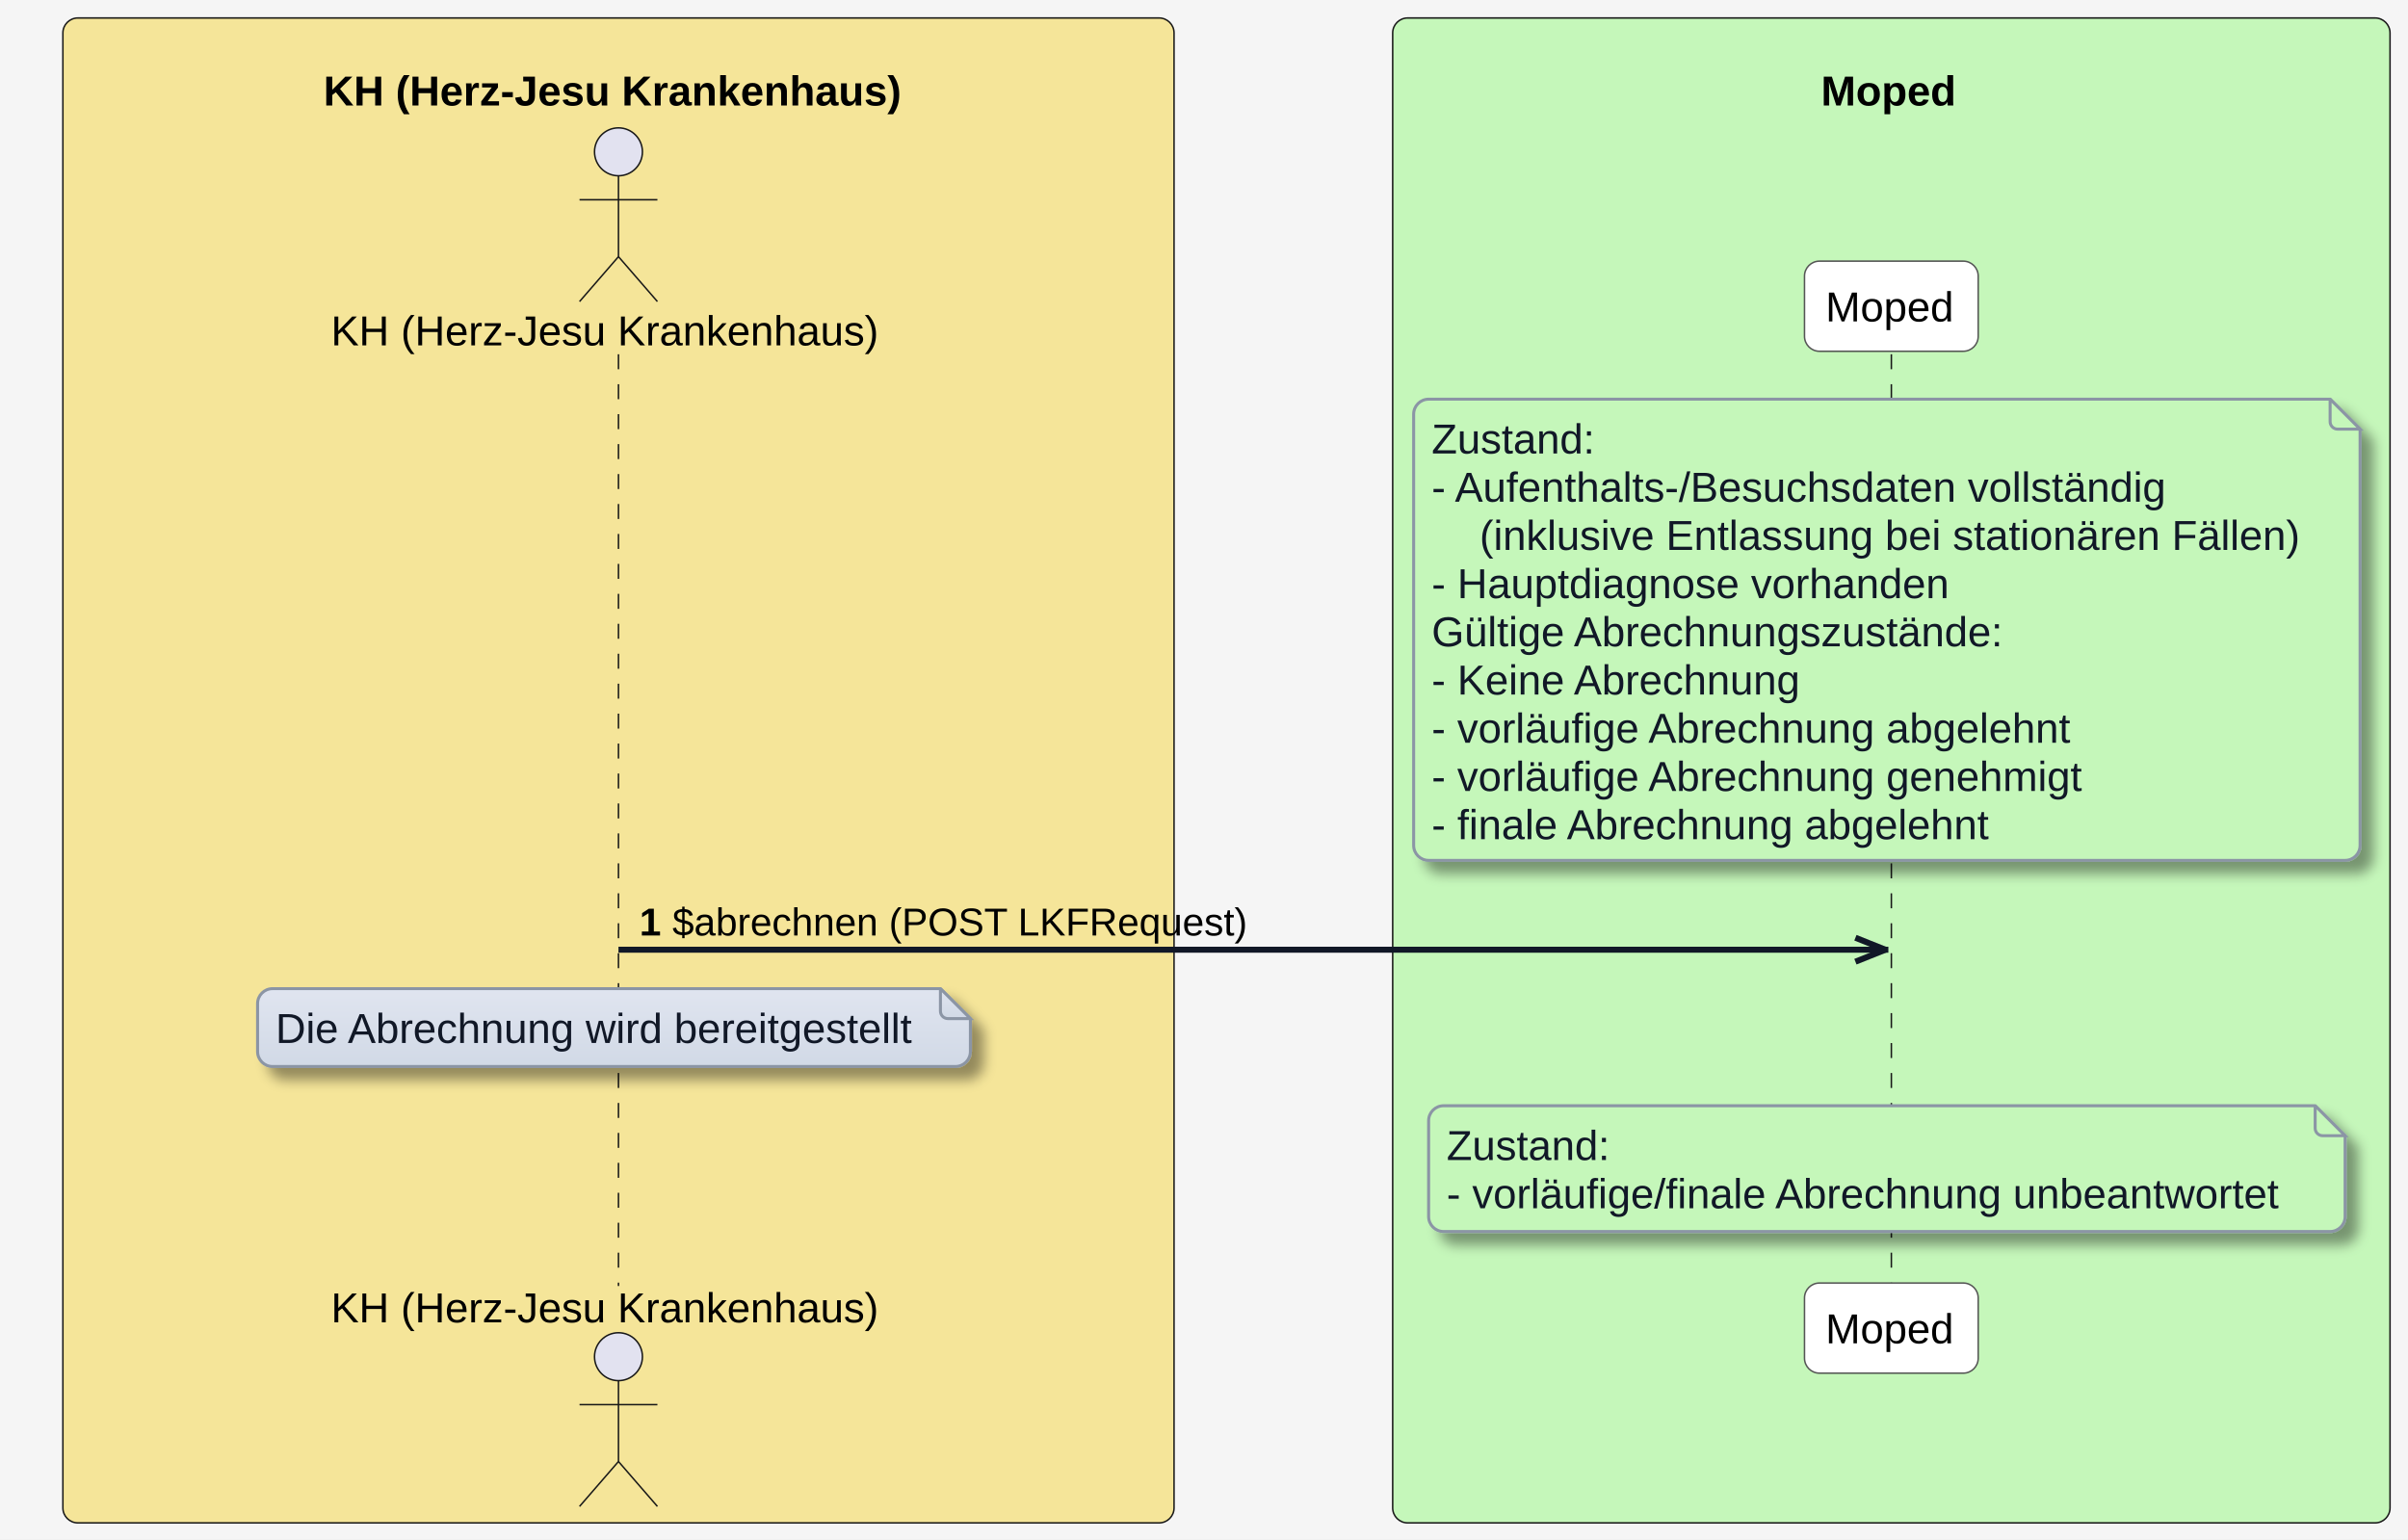
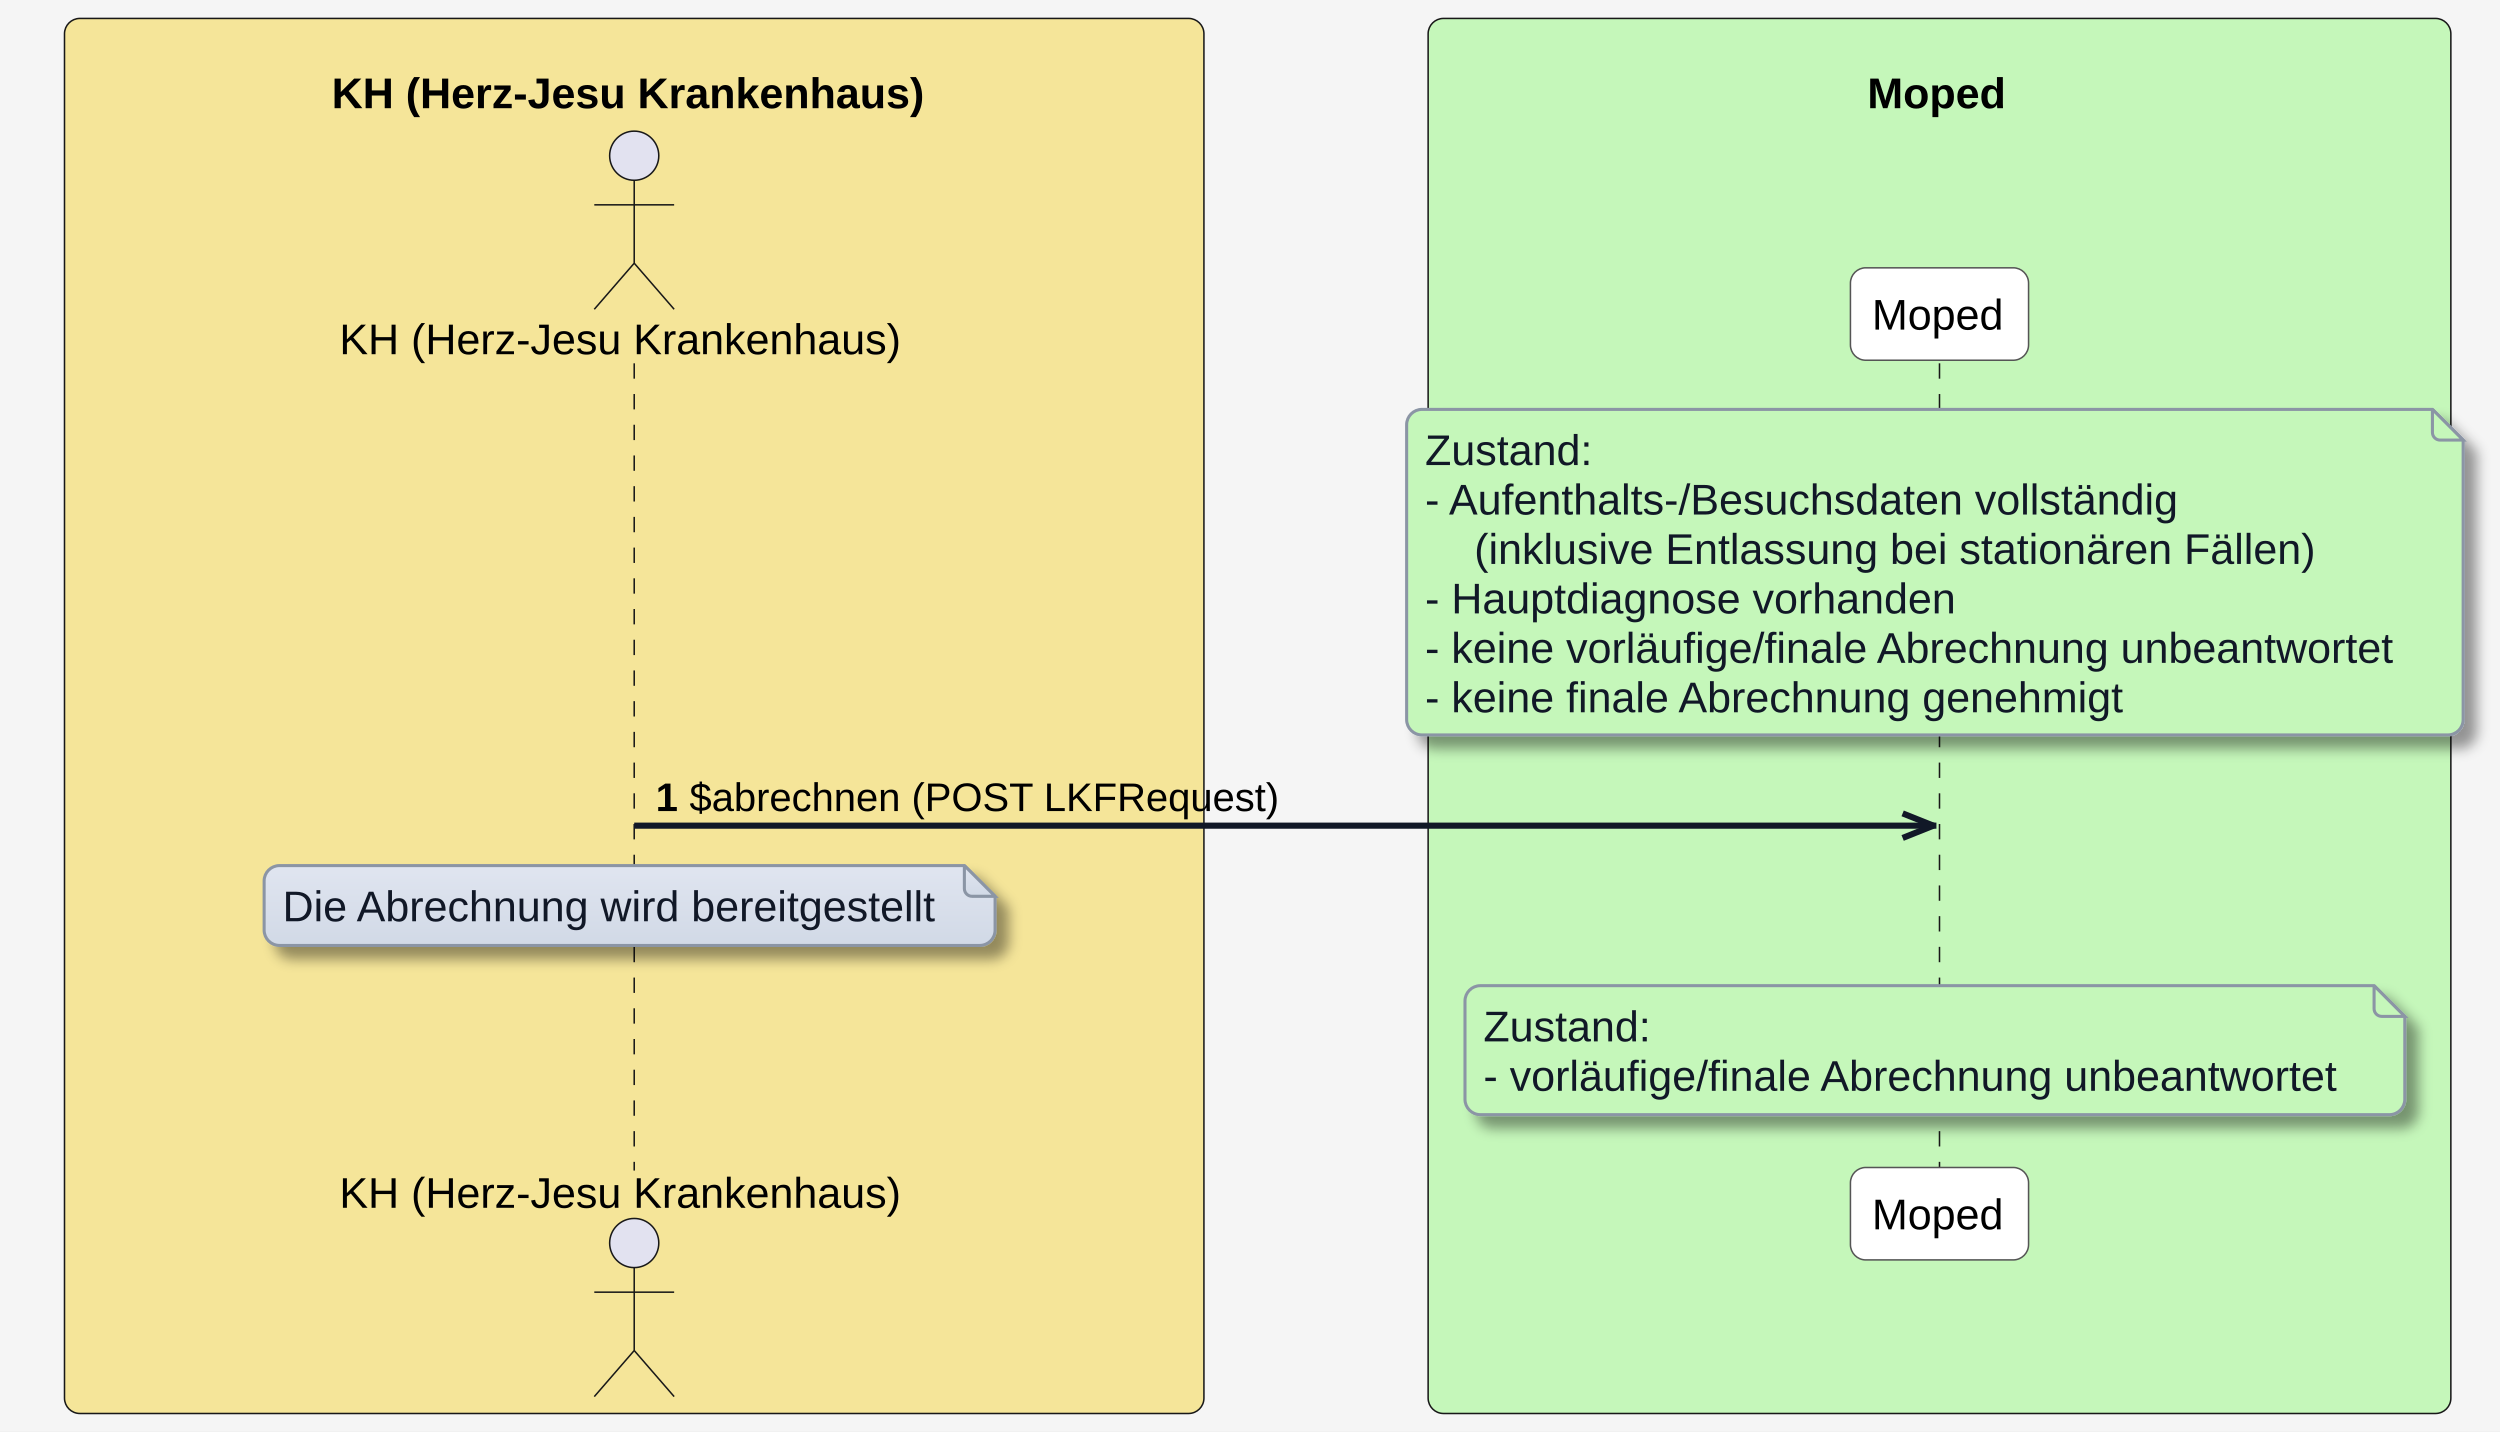
- <svg xmlns="http://www.w3.org/2000/svg" contentStyleType="text/css" height="514px" preserveAspectRatio="none" style="width:804px;height:514px;background:#F5F5F5;" version="1.1" viewBox="0 0 804 514" width="804px" zoomAndPan="magnify">
+ <svg xmlns="http://www.w3.org/2000/svg" contentStyleType="text/css" height="466px" preserveAspectRatio="none" style="width:814px;height:466px;background:#F5F5F5;" version="1.1" viewBox="0 0 814 466" width="814px" zoomAndPan="magnify">
  <defs>
-     <filter height="300%" id="f1q9kwnog5p5ef" width="300%" x="-1" y="-1">
+     <filter height="300%" id="fl3xrwu816ky1" width="300%" x="-1" y="-1">
      <feGaussianBlur result="blurOut" stdDeviation="2.0" />
      <feColorMatrix in="blurOut" result="blurOut2" type="matrix" values="0 0 0 0 0 0 0 0 0 0 0 0 0 0 0 0 0 0 .4 0" />
      <feOffset dx="4.0" dy="4.0" in="blurOut2" result="blurOut3" />
      <feBlend in="SourceGraphic" in2="blurOut3" mode="normal" />
    </filter>
-     <linearGradient id="g1q9kwnog5p5ef0" x1="50%" x2="50%" y1="0%" y2="100%">
+     <linearGradient id="gl3xrwu816ky10" x1="50%" x2="50%" y1="0%" y2="100%">
      <stop offset="0%" stop-color="#E0E5F0" />
      <stop offset="100%" stop-color="#D1D9E6" />
    </linearGradient>
  </defs>
  <g>
-     <rect fill="#F5F5F5" height="514" style="stroke:none;stroke-width:1.0;" width="804" x="0" y="0" />
-     <rect fill="#F5E599" height="502.527" rx="5" ry="5" style="stroke:#181818;stroke-width:0.5;" width="371" x="21" y="6" />
+     <rect fill="#F5F5F5" height="466" style="stroke:none;stroke-width:1.0;" width="814" x="0" y="0" />
+     <rect fill="#F5E599" height="454.231" rx="5" ry="5" style="stroke:#181818;stroke-width:0.5;" width="371" x="21" y="6" />
    <text fill="#000000" font-family="Arial" font-size="14" font-weight="bold" lengthAdjust="spacing" textLength="4" x="24" y="19.132"> </text>
    <text fill="#000000" font-family="Arial" font-size="14" font-weight="bold" lengthAdjust="spacing" textLength="197" x="108" y="35.23">KH (Herz-Jesu Krankenhaus)</text>
-     <rect fill="#C5F7BA" height="502.527" rx="5" ry="5" style="stroke:#181818;stroke-width:0.5;" width="333" x="465" y="6" />
+     <rect fill="#C5F7BA" height="454.231" rx="5" ry="5" style="stroke:#181818;stroke-width:0.5;" width="333" x="465" y="6" />
    <text fill="#000000" font-family="Arial" font-size="14" font-weight="bold" lengthAdjust="spacing" textLength="4" x="468" y="19.132"> </text>
    <text fill="#000000" font-family="Arial" font-size="14" font-weight="bold" lengthAdjust="spacing" textLength="47" x="608" y="35.23">Moped</text>
-     <line style="stroke:#181818;stroke-width:0.5;stroke-dasharray:5.0,5.0;" x1="206.5" x2="206.5" y1="118.296" y2="429.428" />
-     <line style="stroke:#181818;stroke-width:0.5;stroke-dasharray:5.0,5.0;" x1="631.5" x2="631.5" y1="118.296" y2="429.428" />
+     <line style="stroke:#181818;stroke-width:0.5;stroke-dasharray:5.0,5.0;" x1="206.5" x2="206.5" y1="118.296" y2="381.132" />
+     <line style="stroke:#181818;stroke-width:0.5;stroke-dasharray:5.0,5.0;" x1="631.5" x2="631.5" y1="118.296" y2="381.132" />
    <text fill="#000000" font-family="Arial" font-size="14" lengthAdjust="spacing" textLength="186" x="110.5" y="115.329">KH (Herz-Jesu Krankenhaus)</text>
    <ellipse cx="206.5" cy="50.697" fill="#E2E2F0" rx="8" ry="8" style="stroke:#181818;stroke-width:0.5;" />
    <path d="M206.5,58.697 L206.5,85.697 M193.5,66.697 L219.5,66.697 M206.5,85.697 L193.5,100.697 M206.5,85.697 L219.5,100.697 " fill="none" style="stroke:#181818;stroke-width:0.5;" />
-     <text fill="#000000" font-family="Arial" font-size="14" lengthAdjust="spacing" textLength="186" x="110.5" y="441.56">KH (Herz-Jesu Krankenhaus)</text>
-     <ellipse cx="206.5" cy="453.027" fill="#E2E2F0" rx="8" ry="8" style="stroke:#181818;stroke-width:0.5;" />
-     <path d="M206.5,461.027 L206.5,488.027 M193.5,469.027 L219.5,469.027 M206.5,488.027 L193.5,503.027 M206.5,488.027 L219.5,503.027 " fill="none" style="stroke:#181818;stroke-width:0.5;" />
+     <text fill="#000000" font-family="Arial" font-size="14" lengthAdjust="spacing" textLength="186" x="110.5" y="393.264">KH (Herz-Jesu Krankenhaus)</text>
+     <ellipse cx="206.5" cy="404.731" fill="#E2E2F0" rx="8" ry="8" style="stroke:#181818;stroke-width:0.5;" />
+     <path d="M206.5,412.731 L206.5,439.731 M193.5,420.731 L219.5,420.731 M206.5,439.731 L193.5,454.731 M206.5,439.731 L219.5,454.731 " fill="none" style="stroke:#181818;stroke-width:0.5;" />
    <rect fill="#FFFFFF" height="30.099" rx="5" ry="5" style="stroke:#555555;stroke-width:0.5;" width="58" x="602.5" y="87.197" />
    <text fill="#000000" font-family="Arial" font-size="14" lengthAdjust="spacing" textLength="44" x="609.5" y="107.329">Moped</text>
-     <rect fill="#FFFFFF" height="30.099" rx="5" ry="5" style="stroke:#555555;stroke-width:0.5;" width="58" x="602.5" y="428.428" />
-     <text fill="#000000" font-family="Arial" font-size="14" lengthAdjust="spacing" textLength="44" x="609.5" y="448.56">Moped</text>
-     <path d="M472,138.296 L472,282.296 A5,5 0 0 0 477,287.296 L783,287.296 A5,5 0 0 0 788,282.296 L788,143.296 L778,133.296 L477,133.296 A5,5 0 0 0 472,138.296 " fill="#C5F7BA" filter="url(#f1q9kwnog5p5ef)" style="stroke:#8B95A5;stroke-width:1.0;" />
-     <path d="M778,133.296 L778,140.796 A2.5,2.5 0 0 0 780.5,143.296 L788,143.296 L778,133.296 " fill="#C5F7BA" style="stroke:#8B95A5;stroke-width:1.0;" />
-     <text fill="#111827" font-family="Arial" font-size="14" lengthAdjust="spacing" textLength="56" x="478" y="151.428">Zustand:</text>
-     <text fill="#111827" font-family="Arial" font-size="14" lengthAdjust="spacing" textLength="250" x="478" y="167.526">- Aufenthalts-/Besuchsdaten vollständig</text>
-     <text fill="#111827" font-family="Arial" font-size="14" lengthAdjust="spacing" textLength="279" x="494" y="183.625">(inklusive Entlassung bei stationären Fällen)</text>
-     <text fill="#111827" font-family="Arial" font-size="14" lengthAdjust="spacing" textLength="177" x="478" y="199.724">- Hauptdiagnose vorhanden</text>
-     <text fill="#111827" font-family="Arial" font-size="14" lengthAdjust="spacing" textLength="195" x="478" y="215.822">Gültige Abrechnungszustände:</text>
-     <text fill="#111827" font-family="Arial" font-size="14" lengthAdjust="spacing" textLength="126" x="478" y="231.921">- Keine Abrechnung</text>
-     <text fill="#111827" font-family="Arial" font-size="14" lengthAdjust="spacing" textLength="219" x="478" y="248.019">- vorläufige Abrechnung abgelehnt</text>
-     <text fill="#111827" font-family="Arial" font-size="14" lengthAdjust="spacing" textLength="223" x="478" y="264.118">- vorläufige Abrechnung genehmigt</text>
-     <text fill="#111827" font-family="Arial" font-size="14" lengthAdjust="spacing" textLength="191" x="478" y="280.217">- finale Abrechnung abgelehnt</text>
-     <line style="stroke:#111827;stroke-width:2.0;" x1="629.5" x2="619.5" y1="317.132" y2="313.132" />
-     <line style="stroke:#111827;stroke-width:2.0;" x1="629.5" x2="619.5" y1="317.132" y2="321.132" />
-     <line style="stroke:#111827;stroke-width:2.0;" x1="206.5" x2="630.5" y1="317.132" y2="317.132" />
-     <text fill="#000000" font-family="Arial" font-size="13" font-weight="bold" lengthAdjust="spacing" textLength="7" x="213.5" y="312.377">1</text>
-     <text fill="#000000" font-family="Arial" font-size="13" lengthAdjust="spacing" textLength="191" x="224.5" y="312.377">$abrechnen (POST LKFRequest)</text>
-     <path d="M86,335.132 L86,351.132 A5,5 0 0 0 91,356.132 L319,356.132 A5,5 0 0 0 324,351.132 L324,340.132 L314,330.132 L91,330.132 A5,5 0 0 0 86,335.132 " fill="url(#g1q9kwnog5p5ef0)" filter="url(#f1q9kwnog5p5ef)" style="stroke:#8B95A5;stroke-width:1.0;" />
-     <path d="M314,330.132 L314,337.632 A2.5,2.5 0 0 0 316.5,340.132 L324,340.132 L314,330.132 " fill="url(#g1q9kwnog5p5ef0)" style="stroke:#8B95A5;stroke-width:1.0;" />
-     <text fill="#111827" font-family="Arial" font-size="14" lengthAdjust="spacing" textLength="217" x="92" y="348.264">Die Abrechnung wird bereitgestellt</text>
-     <path d="M477,374.231 L477,406.231 A5,5 0 0 0 482,411.231 L778,411.231 A5,5 0 0 0 783,406.231 L783,379.231 L773,369.231 L482,369.231 A5,5 0 0 0 477,374.231 " fill="#C5F7BA" filter="url(#f1q9kwnog5p5ef)" style="stroke:#8B95A5;stroke-width:1.0;" />
-     <path d="M773,369.231 L773,376.731 A2.5,2.5 0 0 0 775.5,379.231 L783,379.231 L773,369.231 " fill="#C5F7BA" style="stroke:#8B95A5;stroke-width:1.0;" />
-     <text fill="#111827" font-family="Arial" font-size="14" lengthAdjust="spacing" textLength="56" x="483" y="387.363">Zustand:</text>
-     <text fill="#111827" font-family="Arial" font-size="14" lengthAdjust="spacing" textLength="285" x="483" y="403.461">- vorläufige/finale Abrechnung unbeantwortet</text>
+     <rect fill="#FFFFFF" height="30.099" rx="5" ry="5" style="stroke:#555555;stroke-width:0.5;" width="58" x="602.5" y="380.132" />
+     <text fill="#000000" font-family="Arial" font-size="14" lengthAdjust="spacing" textLength="44" x="609.5" y="400.264">Moped</text>
+     <path d="M458,138.296 L458,234.296 A5,5 0 0 0 463,239.296 L797,239.296 A5,5 0 0 0 802,234.296 L802,143.296 L792,133.296 L463,133.296 A5,5 0 0 0 458,138.296 " fill="#C5F7BA" filter="url(#fl3xrwu816ky1)" style="stroke:#8B95A5;stroke-width:1.0;" />
+     <path d="M792,133.296 L792,140.796 A2.5,2.5 0 0 0 794.5,143.296 L802,143.296 L792,133.296 " fill="#C5F7BA" style="stroke:#8B95A5;stroke-width:1.0;" />
+     <text fill="#111827" font-family="Arial" font-size="14" lengthAdjust="spacing" textLength="56" x="464" y="151.428">Zustand:</text>
+     <text fill="#111827" font-family="Arial" font-size="14" lengthAdjust="spacing" textLength="250" x="464" y="167.526">- Aufenthalts-/Besuchsdaten vollständig</text>
+     <text fill="#111827" font-family="Arial" font-size="14" lengthAdjust="spacing" textLength="279" x="480" y="183.625">(inklusive Entlassung bei stationären Fällen)</text>
+     <text fill="#111827" font-family="Arial" font-size="14" lengthAdjust="spacing" textLength="177" x="464" y="199.724">- Hauptdiagnose vorhanden</text>
+     <text fill="#111827" font-family="Arial" font-size="14" lengthAdjust="spacing" textLength="323" x="464" y="215.822">- keine vorläufige/finale Abrechnung unbeantwortet</text>
+     <text fill="#111827" font-family="Arial" font-size="14" lengthAdjust="spacing" textLength="233" x="464" y="231.921">- keine finale Abrechnung genehmigt</text>
+     <line style="stroke:#111827;stroke-width:2.0;" x1="629.5" x2="619.5" y1="268.836" y2="264.836" />
+     <line style="stroke:#111827;stroke-width:2.0;" x1="629.5" x2="619.5" y1="268.836" y2="272.836" />
+     <line style="stroke:#111827;stroke-width:2.0;" x1="206.5" x2="630.5" y1="268.836" y2="268.836" />
+     <text fill="#000000" font-family="Arial" font-size="13" font-weight="bold" lengthAdjust="spacing" textLength="7" x="213.5" y="264.082">1</text>
+     <text fill="#000000" font-family="Arial" font-size="13" lengthAdjust="spacing" textLength="191" x="224.5" y="264.082">$abrechnen (POST LKFRequest)</text>
+     <path d="M86,286.836 L86,302.836 A5,5 0 0 0 91,307.836 L319,307.836 A5,5 0 0 0 324,302.836 L324,291.836 L314,281.836 L91,281.836 A5,5 0 0 0 86,286.836 " fill="url(#gl3xrwu816ky10)" filter="url(#fl3xrwu816ky1)" style="stroke:#8B95A5;stroke-width:1.0;" />
+     <path d="M314,281.836 L314,289.336 A2.5,2.5 0 0 0 316.5,291.836 L324,291.836 L314,281.836 " fill="url(#gl3xrwu816ky10)" style="stroke:#8B95A5;stroke-width:1.0;" />
+     <text fill="#111827" font-family="Arial" font-size="14" lengthAdjust="spacing" textLength="217" x="92" y="299.968">Die Abrechnung wird bereitgestellt</text>
+     <path d="M477,325.935 L477,357.935 A5,5 0 0 0 482,362.935 L778,362.935 A5,5 0 0 0 783,357.935 L783,330.935 L773,320.935 L482,320.935 A5,5 0 0 0 477,325.935 " fill="#C5F7BA" filter="url(#fl3xrwu816ky1)" style="stroke:#8B95A5;stroke-width:1.0;" />
+     <path d="M773,320.935 L773,328.435 A2.5,2.5 0 0 0 775.5,330.935 L783,330.935 L773,320.935 " fill="#C5F7BA" style="stroke:#8B95A5;stroke-width:1.0;" />
+     <text fill="#111827" font-family="Arial" font-size="14" lengthAdjust="spacing" textLength="56" x="483" y="339.067">Zustand:</text>
+     <text fill="#111827" font-family="Arial" font-size="14" lengthAdjust="spacing" textLength="285" x="483" y="355.166">- vorläufige/finale Abrechnung unbeantwortet</text>
  </g>
</svg>
